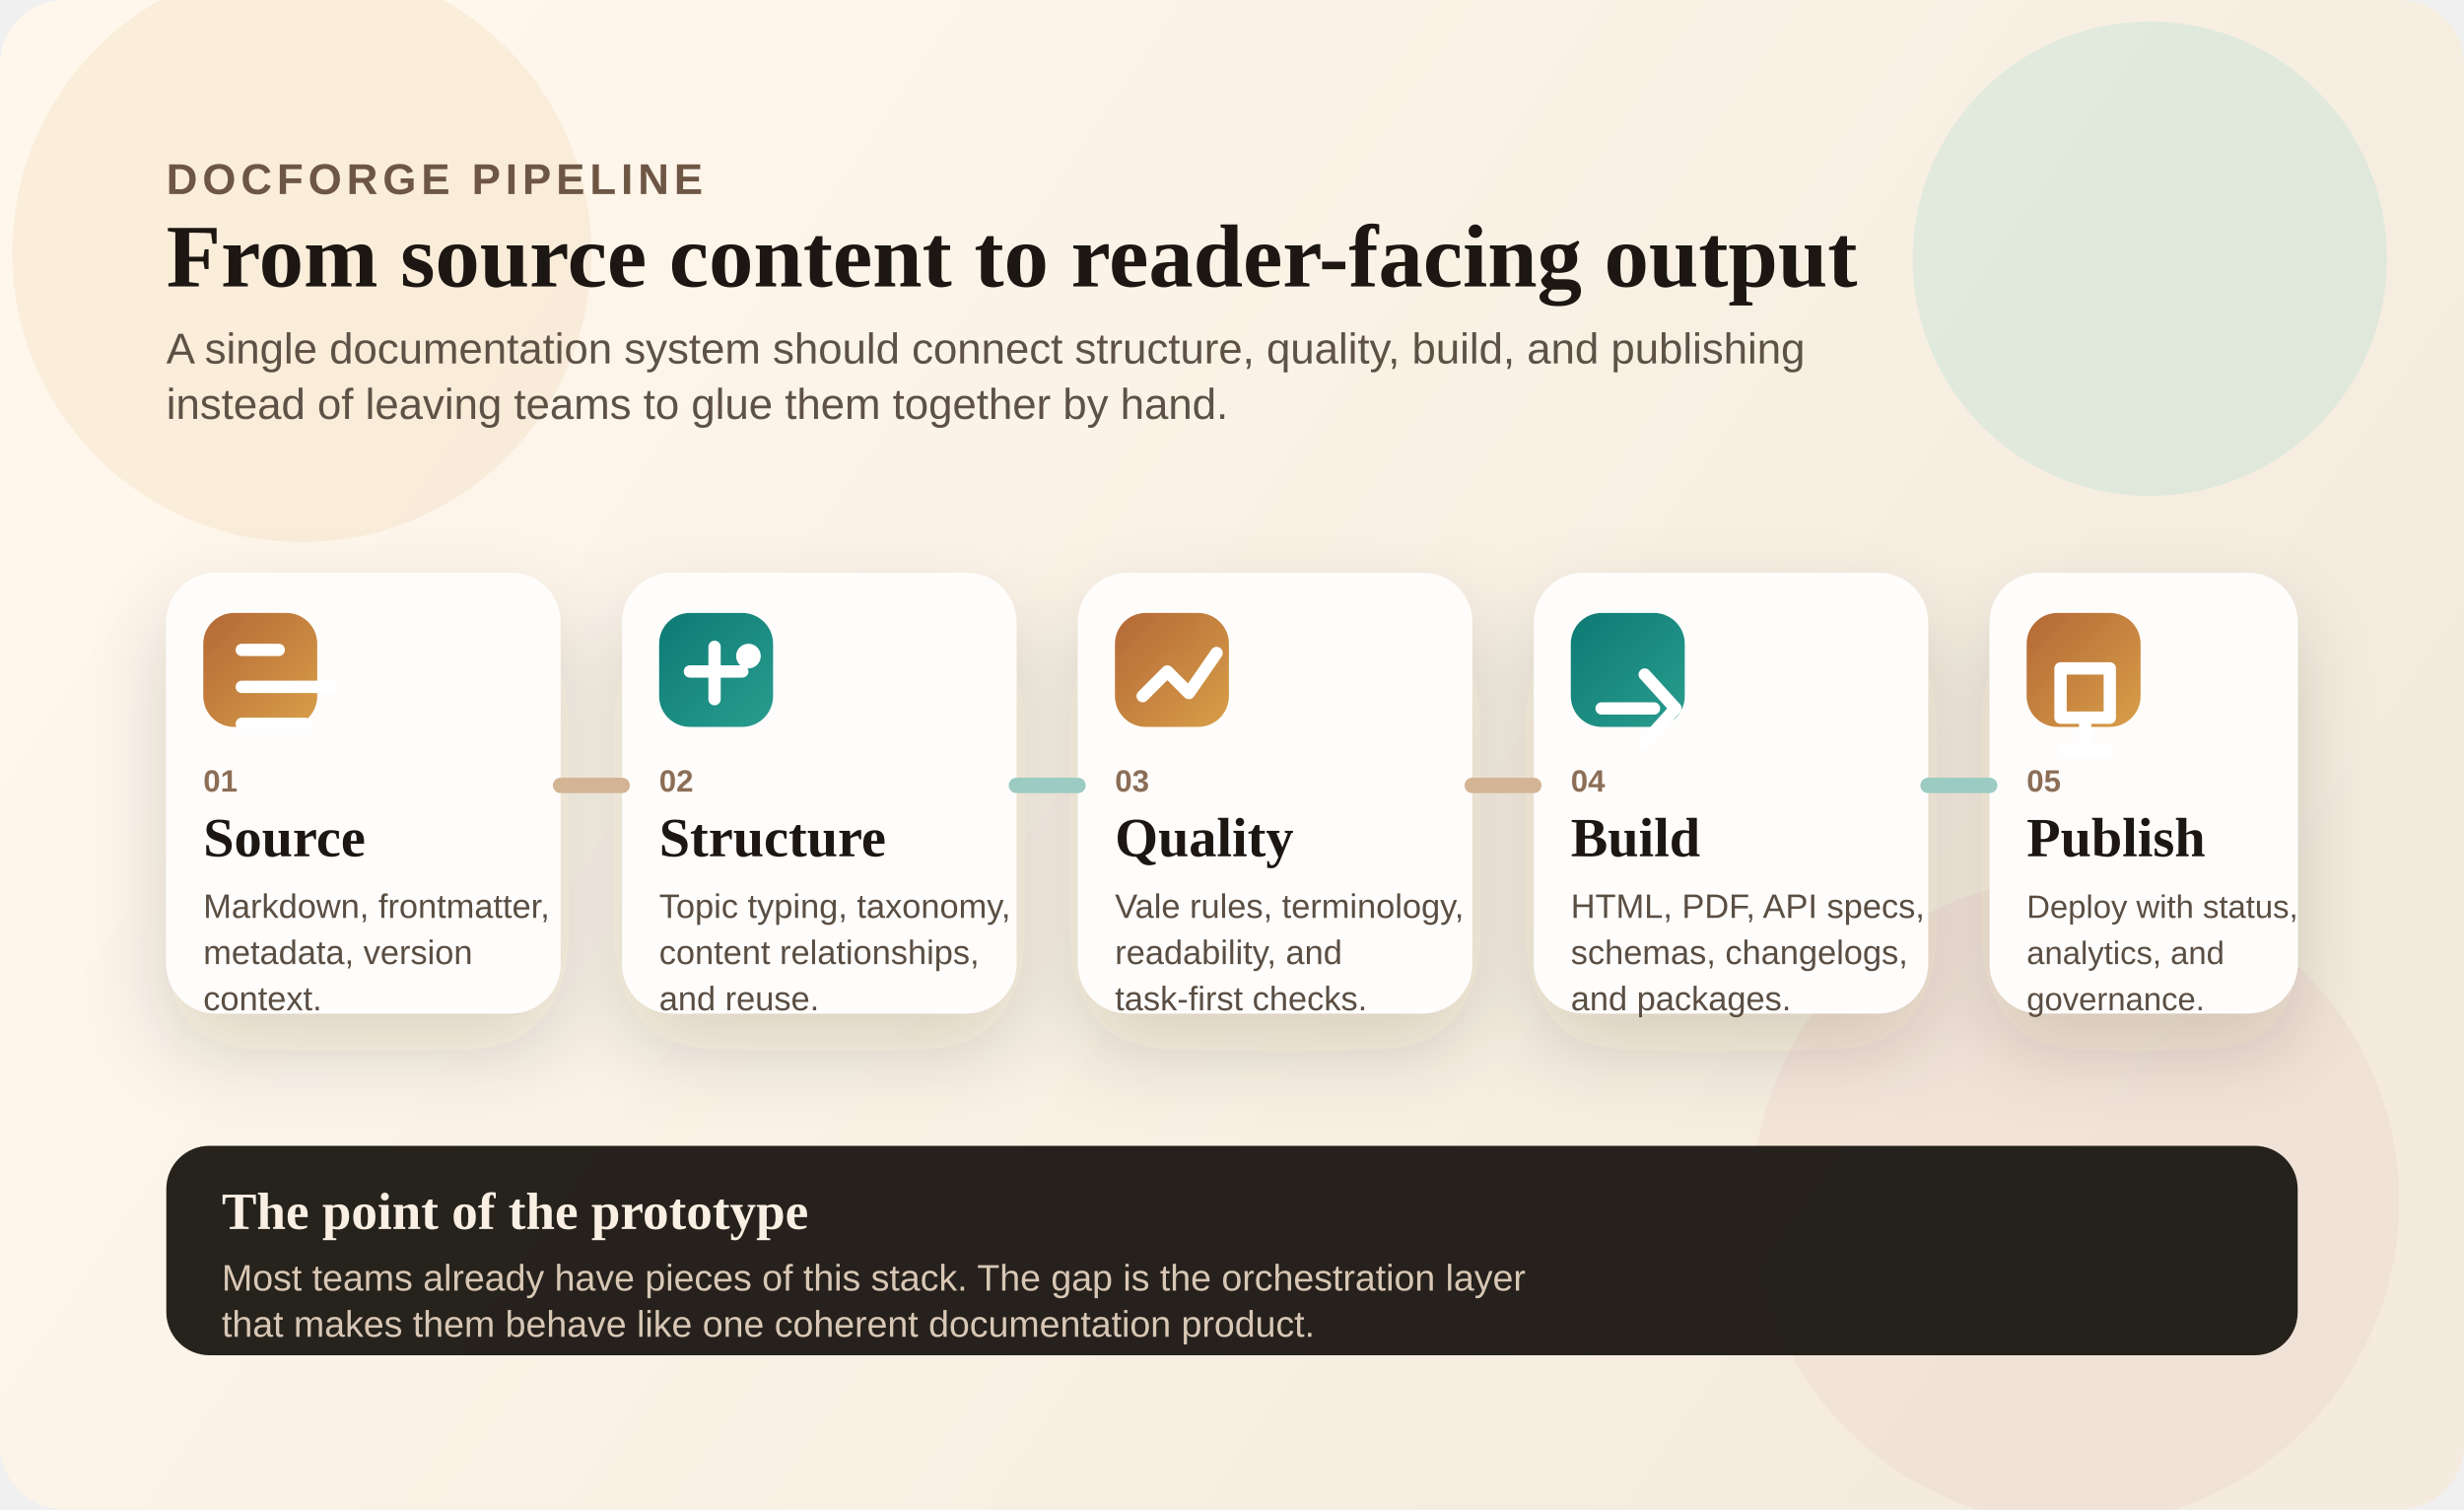
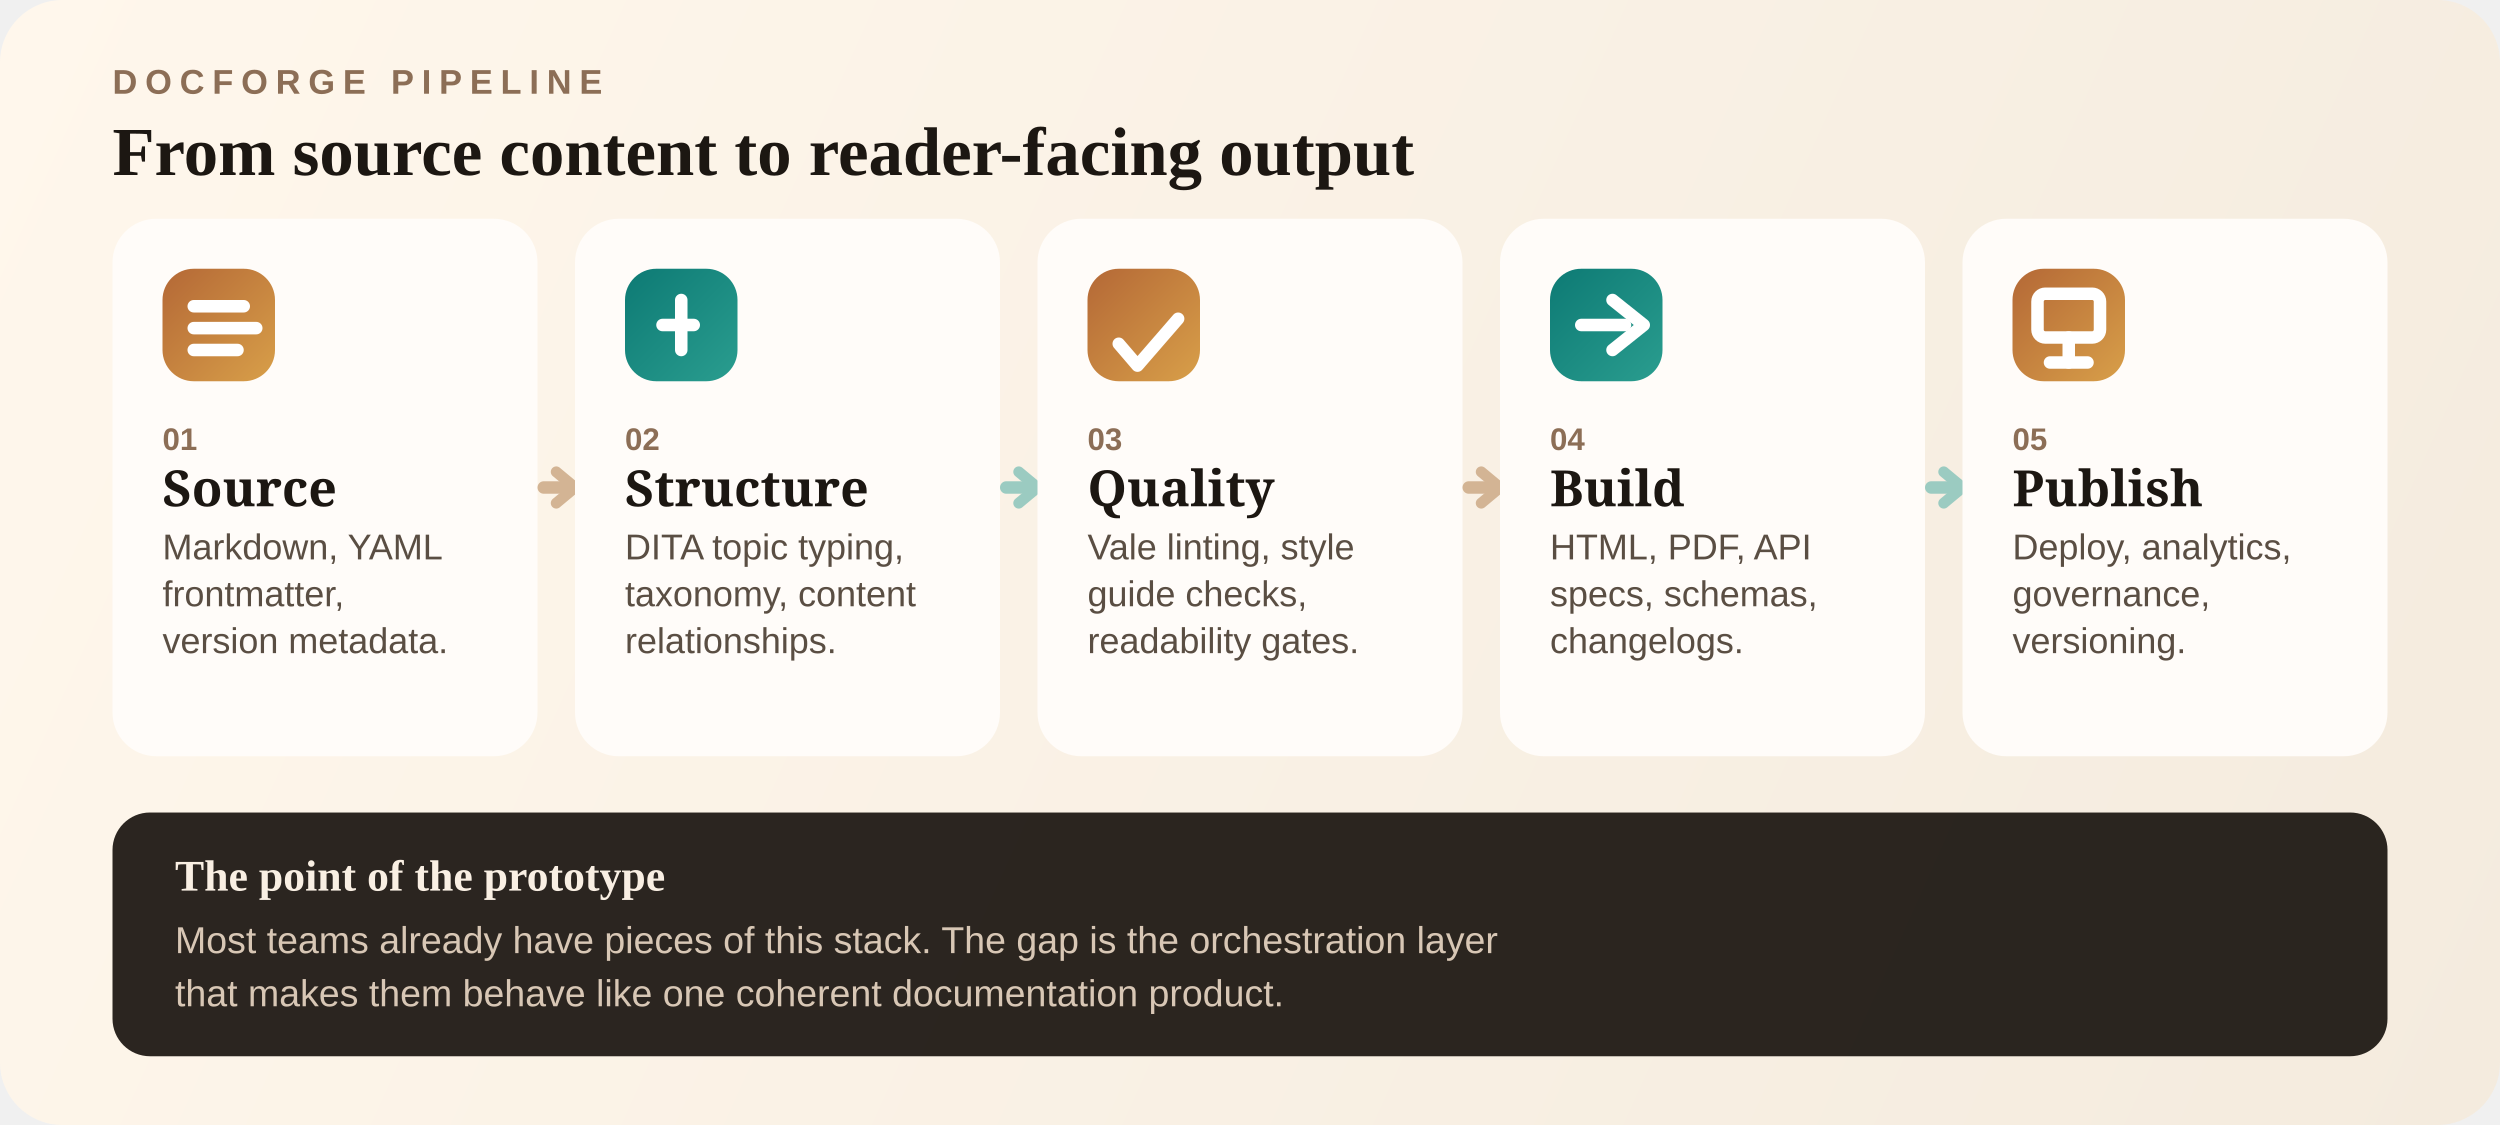
- <svg xmlns="http://www.w3.org/2000/svg" width="1600" height="980" viewBox="0 0 1600 980" fill="none">
+ <svg xmlns="http://www.w3.org/2000/svg" width="800" height="360" viewBox="0 0 800 360" fill="none">
  <defs>
-     <linearGradient id="bg" x1="240" y1="64" x2="1360" y2="836" gradientUnits="userSpaceOnUse">
+     <linearGradient id="bg" x1="0" y1="0" x2="800" y2="360" gradientUnits="userSpaceOnUse">
      <stop stop-color="#FFF7EC" />
      <stop offset="1" stop-color="#F4EBDE" />
    </linearGradient>
-     <linearGradient id="accentA" x1="0" y1="0" x2="1" y2="1">
+     <linearGradient id="warm" x1="0" y1="0" x2="1" y2="1">
      <stop stop-color="#B46836" />
      <stop offset="1" stop-color="#D89F49" />
    </linearGradient>
-     <linearGradient id="accentB" x1="0" y1="0" x2="1" y2="1">
+     <linearGradient id="cool" x1="0" y1="0" x2="1" y2="1">
      <stop stop-color="#0D7A74" />
      <stop offset="1" stop-color="#2A9D8F" />
    </linearGradient>
-     <filter id="shadow" x="0" y="0" width="1600" height="980" filterUnits="userSpaceOnUse" color-interpolation-filters="sRGB">
-       <feDropShadow dx="0" dy="24" stdDeviation="26" flood-color="#2F2418" flood-opacity="0.16" />
-     </filter>
  </defs>
-   <rect width="1600" height="980" rx="42" fill="url(#bg)" />
-   <circle cx="196" cy="164" r="188" fill="#E9C89E" fill-opacity="0.22" />
-   <circle cx="1396" cy="168" r="154" fill="#7FD3C4" fill-opacity="0.18" />
-   <circle cx="1348" cy="780" r="210" fill="#E0A2A2" fill-opacity="0.12" />
-   <text x="108" y="126" fill="#6E5645" font-family="Segoe UI, Arial, sans-serif" font-size="28" font-weight="700" letter-spacing="3.2">DOCFORGE PIPELINE</text>
-   <text x="108" y="186" fill="#1C1712" font-family="Georgia, 'Times New Roman', serif" font-size="58" font-weight="700">From source content to reader-facing output</text>
-   <text x="108" y="236" fill="#5E5146" font-family="Segoe UI, Arial, sans-serif" font-size="28">
-     <tspan x="108" dy="0">A single documentation system should connect structure, quality, build, and publishing</tspan>
-     <tspan x="108" dy="36">instead of leaving teams to glue them together by hand.</tspan>
+   <rect width="800" height="360" rx="20" fill="url(#bg)" />
+   <text x="36" y="30" fill="#8C6E56" font-family="Segoe UI, Arial, sans-serif" font-size="11" font-weight="700" letter-spacing="2.5">DOCFORGE PIPELINE</text>
+   <text x="36" y="56" fill="#1C1712" font-family="Georgia, 'Times New Roman', serif" font-size="22" font-weight="700">From source content to reader-facing output</text>
+   <rect x="36" y="70" width="136" height="172" rx="14" fill="#FFFCF9" />
+   <rect x="52" y="86" width="36" height="36" rx="10" fill="url(#warm)" />
+   <path d="M62 98H78" stroke="white" stroke-width="4" stroke-linecap="round" />
+   <path d="M62 105H82" stroke="white" stroke-width="4" stroke-linecap="round" />
+   <path d="M62 112H76" stroke="white" stroke-width="4" stroke-linecap="round" />
+   <text x="52" y="144" fill="#8C6E56" font-family="Segoe UI, Arial, sans-serif" font-size="10" font-weight="700">01</text>
+   <text x="52" y="162" fill="#1C1712" font-family="Georgia, serif" font-size="16" font-weight="700">Source</text>
+   <text x="52" y="179" fill="#5A4E43" font-family="Segoe UI, Arial, sans-serif" font-size="11.5">
+     <tspan x="52" dy="0">Markdown, YAML</tspan>
+     <tspan x="52" dy="15">frontmatter,</tspan>
+     <tspan x="52" dy="15">version metadata.</tspan>
  </text>
-   <g filter="url(#shadow)">
-     <rect x="108" y="372" width="256" height="286" rx="32" fill="#FFFDFC" />
-     <rect x="404" y="372" width="256" height="286" rx="32" fill="#FFFDFC" />
-     <rect x="700" y="372" width="256" height="286" rx="32" fill="#FFFDFC" />
-     <rect x="996" y="372" width="256" height="286" rx="32" fill="#FFFDFC" />
-     <rect x="1292" y="372" width="200" height="286" rx="32" fill="#FFFDFC" />
-   </g>
-   <g>
-     <rect x="132" y="398" width="74" height="74" rx="20" fill="url(#accentA)" />
-     <path d="M157 422H181" stroke="white" stroke-width="8" stroke-linecap="round" />
-     <path d="M157 446H214" stroke="white" stroke-width="8" stroke-linecap="round" />
-     <path d="M157 470H198" stroke="white" stroke-width="8" stroke-linecap="round" />
-     <text x="132" y="514" fill="#8C6E56" font-family="Segoe UI, Arial, sans-serif" font-size="20" font-weight="700">01</text>
-     <text x="132" y="556" fill="#1C1712" font-family="Georgia, 'Times New Roman', serif" font-size="36" font-weight="700">Source</text>
-     <text x="132" y="596" fill="#5A4E43" font-family="Segoe UI, Arial, sans-serif" font-size="22">
-       <tspan x="132" dy="0">Markdown, frontmatter,</tspan>
-       <tspan x="132" dy="30">metadata, version</tspan>
-       <tspan x="132" dy="30">context.</tspan>
-     </text>
-   </g>
-   <g>
-     <rect x="428" y="398" width="74" height="74" rx="20" fill="url(#accentB)" />
-     <path d="M448 436H482" stroke="white" stroke-width="8" stroke-linecap="round" />
-     <path d="M464 420V454" stroke="white" stroke-width="8" stroke-linecap="round" />
-     <circle cx="486" cy="426" r="8" fill="white" />
-     <text x="428" y="514" fill="#8C6E56" font-family="Segoe UI, Arial, sans-serif" font-size="20" font-weight="700">02</text>
-     <text x="428" y="556" fill="#1C1712" font-family="Georgia, 'Times New Roman', serif" font-size="36" font-weight="700">Structure</text>
-     <text x="428" y="596" fill="#5A4E43" font-family="Segoe UI, Arial, sans-serif" font-size="22">
-       <tspan x="428" dy="0">Topic typing, taxonomy,</tspan>
-       <tspan x="428" dy="30">content relationships,</tspan>
-       <tspan x="428" dy="30">and reuse.</tspan>
-     </text>
-   </g>
-   <g>
-     <rect x="724" y="398" width="74" height="74" rx="20" fill="url(#accentA)" />
-     <path d="M742 452L758 436L772 450L790 424" stroke="white" stroke-width="8" stroke-linecap="round" stroke-linejoin="round" />
-     <text x="724" y="514" fill="#8C6E56" font-family="Segoe UI, Arial, sans-serif" font-size="20" font-weight="700">03</text>
-     <text x="724" y="556" fill="#1C1712" font-family="Georgia, 'Times New Roman', serif" font-size="36" font-weight="700">Quality</text>
-     <text x="724" y="596" fill="#5A4E43" font-family="Segoe UI, Arial, sans-serif" font-size="22">
-       <tspan x="724" dy="0">Vale rules, terminology,</tspan>
-       <tspan x="724" dy="30">readability, and</tspan>
-       <tspan x="724" dy="30">task-first checks.</tspan>
-     </text>
-   </g>
-   <g>
-     <rect x="1020" y="398" width="74" height="74" rx="20" fill="url(#accentB)" />
-     <path d="M1040 460H1074" stroke="white" stroke-width="8" stroke-linecap="round" />
-     <path d="M1068 438L1088 460L1068 482" stroke="white" stroke-width="8" stroke-linecap="round" stroke-linejoin="round" />
-     <text x="1020" y="514" fill="#8C6E56" font-family="Segoe UI, Arial, sans-serif" font-size="20" font-weight="700">04</text>
-     <text x="1020" y="556" fill="#1C1712" font-family="Georgia, 'Times New Roman', serif" font-size="36" font-weight="700">Build</text>
-     <text x="1020" y="596" fill="#5A4E43" font-family="Segoe UI, Arial, sans-serif" font-size="22">
-       <tspan x="1020" dy="0">HTML, PDF, API specs,</tspan>
-       <tspan x="1020" dy="30">schemas, changelogs,</tspan>
-       <tspan x="1020" dy="30">and packages.</tspan>
-     </text>
-   </g>
-   <g>
-     <rect x="1316" y="398" width="74" height="74" rx="20" fill="url(#accentA)" />
-     <path d="M1338 434H1370V466H1338Z" stroke="white" stroke-width="8" stroke-linejoin="round" />
-     <path d="M1354 466V488" stroke="white" stroke-width="8" stroke-linecap="round" />
-     <path d="M1340 488H1368" stroke="white" stroke-width="8" stroke-linecap="round" />
-     <text x="1316" y="514" fill="#8C6E56" font-family="Segoe UI, Arial, sans-serif" font-size="20" font-weight="700">05</text>
-     <text x="1316" y="556" fill="#1C1712" font-family="Georgia, 'Times New Roman', serif" font-size="36" font-weight="700">Publish</text>
-     <text x="1316" y="596" fill="#5A4E43" font-family="Segoe UI, Arial, sans-serif" font-size="21">
-       <tspan x="1316" dy="0">Deploy with status,</tspan>
-       <tspan x="1316" dy="30">analytics, and</tspan>
-       <tspan x="1316" dy="30">governance.</tspan>
-     </text>
-   </g>
-   <path d="M364 510H404" stroke="#D3B494" stroke-width="10" stroke-linecap="round" />
-   <path d="M660 510H700" stroke="#9BCBC1" stroke-width="10" stroke-linecap="round" />
-   <path d="M956 510H996" stroke="#D3B494" stroke-width="10" stroke-linecap="round" />
-   <path d="M1252 510H1292" stroke="#9BCBC1" stroke-width="10" stroke-linecap="round" />
-   <rect x="108" y="744" width="1384" height="136" rx="28" fill="#1E1914" fill-opacity="0.96" />
-   <text x="144" y="798" fill="#F9EFE3" font-family="Georgia, 'Times New Roman', serif" font-size="34" font-weight="700">The point of the prototype</text>
-   <text x="144" y="838" fill="#D8C7B5" font-family="Segoe UI, Arial, sans-serif" font-size="24">
-     <tspan x="144" dy="0">Most teams already have pieces of this stack. The gap is the orchestration layer</tspan>
-     <tspan x="144" dy="30">that makes them behave like one coherent documentation product.</tspan>
+   <line x1="174" y1="156" x2="182" y2="156" stroke="#D3B494" stroke-width="4" stroke-linecap="round" />
+   <path d="M178 151L184 156L178 161" stroke="#D3B494" stroke-width="3.5" fill="none" stroke-linecap="round" stroke-linejoin="round" />
+   <rect x="184" y="70" width="136" height="172" rx="14" fill="#FFFCF9" />
+   <rect x="200" y="86" width="36" height="36" rx="10" fill="url(#cool)" />
+   <path d="M212 104H222" stroke="white" stroke-width="4" stroke-linecap="round" />
+   <path d="M218 96V112" stroke="white" stroke-width="4" stroke-linecap="round" />
+   <text x="200" y="144" fill="#8C6E56" font-family="Segoe UI, Arial, sans-serif" font-size="10" font-weight="700">02</text>
+   <text x="200" y="162" fill="#1C1712" font-family="Georgia, serif" font-size="16" font-weight="700">Structure</text>
+   <text x="200" y="179" fill="#5A4E43" font-family="Segoe UI, Arial, sans-serif" font-size="11.5">
+     <tspan x="200" dy="0">DITA topic typing,</tspan>
+     <tspan x="200" dy="15">taxonomy, content</tspan>
+     <tspan x="200" dy="15">relationships.</tspan>
+   </text>
+   <line x1="322" y1="156" x2="330" y2="156" stroke="#9BCBC1" stroke-width="4" stroke-linecap="round" />
+   <path d="M326 151L332 156L326 161" stroke="#9BCBC1" stroke-width="3.5" fill="none" stroke-linecap="round" stroke-linejoin="round" />
+   <rect x="332" y="70" width="136" height="172" rx="14" fill="#FFFCF9" />
+   <rect x="348" y="86" width="36" height="36" rx="10" fill="url(#warm)" />
+   <path d="M358 110L364 117L377 102" stroke="white" stroke-width="4" stroke-linecap="round" stroke-linejoin="round" />
+   <text x="348" y="144" fill="#8C6E56" font-family="Segoe UI, Arial, sans-serif" font-size="10" font-weight="700">03</text>
+   <text x="348" y="162" fill="#1C1712" font-family="Georgia, serif" font-size="16" font-weight="700">Quality</text>
+   <text x="348" y="179" fill="#5A4E43" font-family="Segoe UI, Arial, sans-serif" font-size="11.5">
+     <tspan x="348" dy="0">Vale linting, style</tspan>
+     <tspan x="348" dy="15">guide checks,</tspan>
+     <tspan x="348" dy="15">readability gates.</tspan>
+   </text>
+   <line x1="470" y1="156" x2="478" y2="156" stroke="#D3B494" stroke-width="4" stroke-linecap="round" />
+   <path d="M474 151L480 156L474 161" stroke="#D3B494" stroke-width="3.5" fill="none" stroke-linecap="round" stroke-linejoin="round" />
+   <rect x="480" y="70" width="136" height="172" rx="14" fill="#FFFCF9" />
+   <rect x="496" y="86" width="36" height="36" rx="10" fill="url(#cool)" />
+   <path d="M506 104H520" stroke="white" stroke-width="4" stroke-linecap="round" />
+   <path d="M516 96L526 104L516 112" stroke="white" stroke-width="4" stroke-linecap="round" stroke-linejoin="round" />
+   <text x="496" y="144" fill="#8C6E56" font-family="Segoe UI, Arial, sans-serif" font-size="10" font-weight="700">04</text>
+   <text x="496" y="162" fill="#1C1712" font-family="Georgia, serif" font-size="16" font-weight="700">Build</text>
+   <text x="496" y="179" fill="#5A4E43" font-family="Segoe UI, Arial, sans-serif" font-size="11.5">
+     <tspan x="496" dy="0">HTML, PDF, API</tspan>
+     <tspan x="496" dy="15">specs, schemas,</tspan>
+     <tspan x="496" dy="15">changelogs.</tspan>
+   </text>
+   <line x1="618" y1="156" x2="626" y2="156" stroke="#9BCBC1" stroke-width="4" stroke-linecap="round" />
+   <path d="M622 151L628 156L622 161" stroke="#9BCBC1" stroke-width="3.5" fill="none" stroke-linecap="round" stroke-linejoin="round" />
+   <rect x="628" y="70" width="136" height="172" rx="14" fill="#FFFCF9" />
+   <rect x="644" y="86" width="36" height="36" rx="10" fill="url(#warm)" />
+   <rect x="652" y="94" width="20" height="14" rx="2.5" stroke="white" stroke-width="4" fill="none" />
+   <path d="M662 108V116" stroke="white" stroke-width="4" stroke-linecap="round" />
+   <path d="M656 116H668" stroke="white" stroke-width="4" stroke-linecap="round" />
+   <text x="644" y="144" fill="#8C6E56" font-family="Segoe UI, Arial, sans-serif" font-size="10" font-weight="700">05</text>
+   <text x="644" y="162" fill="#1C1712" font-family="Georgia, serif" font-size="16" font-weight="700">Publish</text>
+   <text x="644" y="179" fill="#5A4E43" font-family="Segoe UI, Arial, sans-serif" font-size="11.5">
+     <tspan x="644" dy="0">Deploy, analytics,</tspan>
+     <tspan x="644" dy="15">governance,</tspan>
+     <tspan x="644" dy="15">versioning.</tspan>
+   </text>
+   <rect x="36" y="260" width="728" height="78" rx="12" fill="#1E1914" fill-opacity="0.94" />
+   <text x="56" y="285" fill="#F9EFE3" font-family="Georgia, 'Times New Roman', serif" font-size="14" font-weight="700">The point of the prototype</text>
+   <text x="56" y="305" fill="#D8C7B5" font-family="Segoe UI, Arial, sans-serif" font-size="12">
+     <tspan x="56" dy="0">Most teams already have pieces of this stack. The gap is the orchestration layer</tspan>
+     <tspan x="56" dy="17">that makes them behave like one coherent documentation product.</tspan>
  </text>
</svg>
